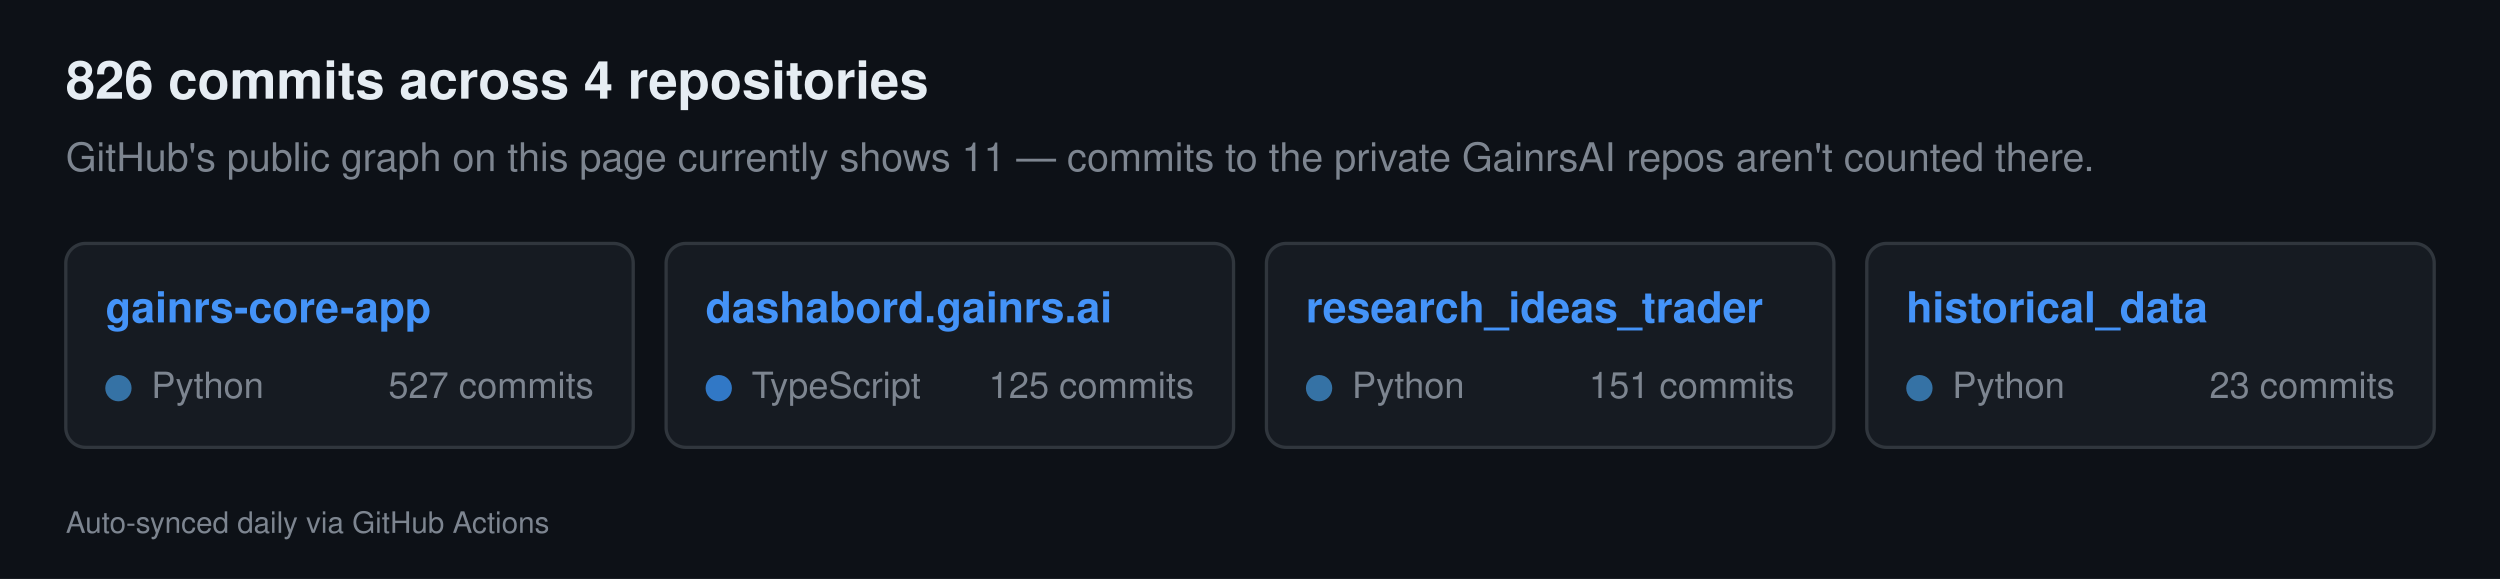
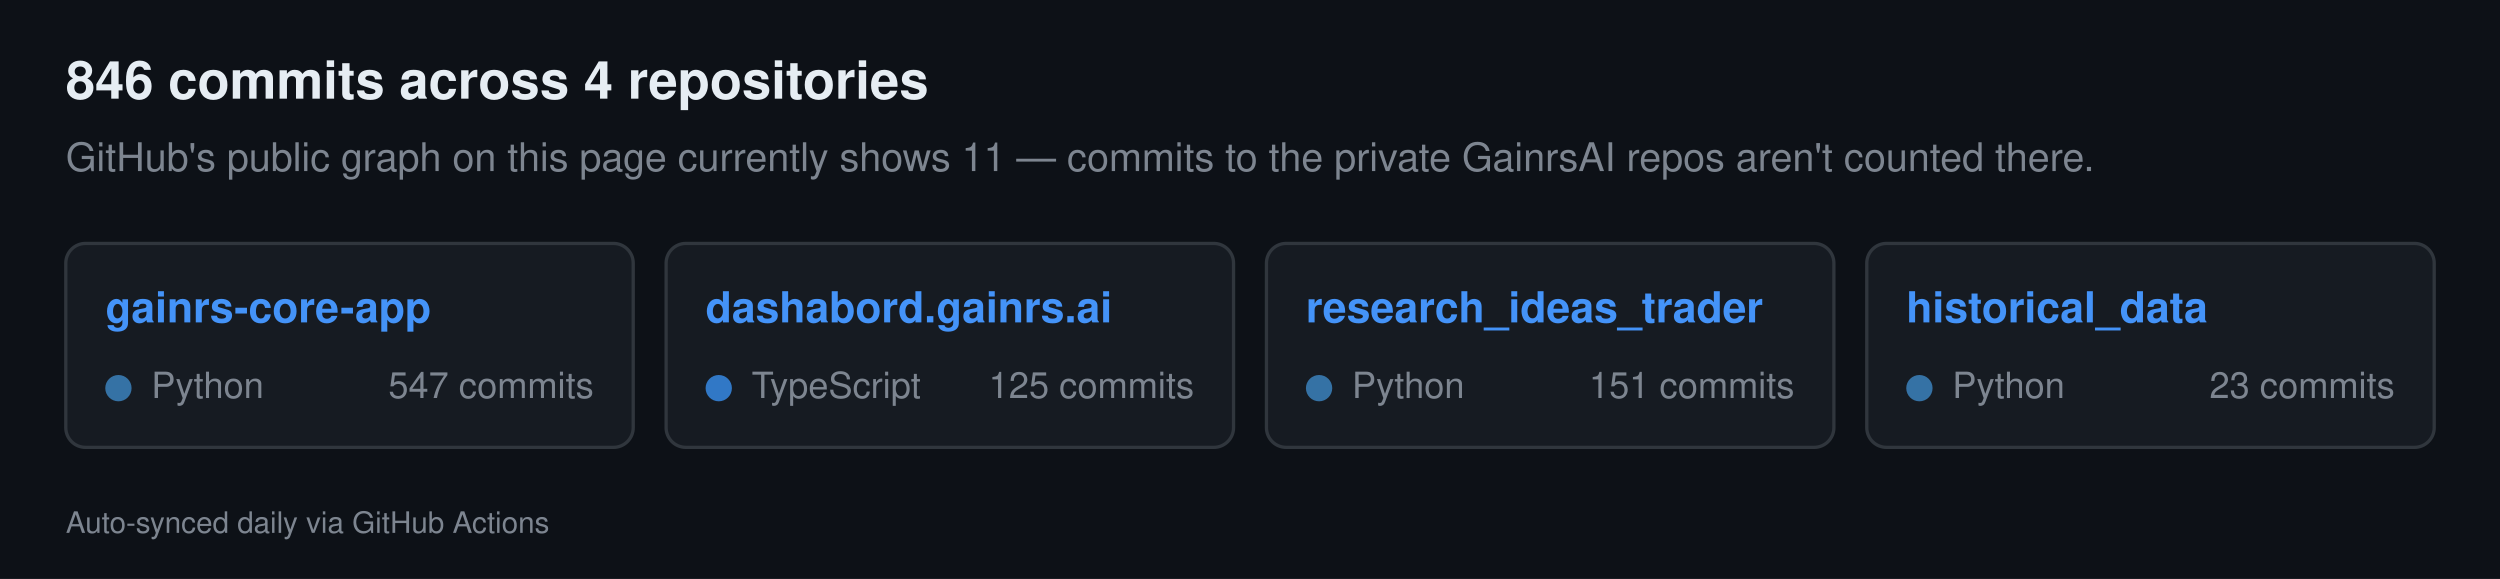
- <svg xmlns="http://www.w3.org/2000/svg" width="760" height="176" viewBox="0 0 760 176" font-family="-apple-system, BlinkMacSystemFont, 'Segoe UI', Helvetica, Arial, sans-serif" role="img" aria-label="826 commits across 4 repositories">
+ <svg xmlns="http://www.w3.org/2000/svg" width="760" height="176" viewBox="0 0 760 176" font-family="-apple-system, BlinkMacSystemFont, 'Segoe UI', Helvetica, Arial, sans-serif" role="img" aria-label="846 commits across 4 repositories">
  <rect width="760" height="176" fill="#0d1117" />
-   <text x="20" y="30" font-size="16" font-weight="600" fill="#e6edf3">826 commits across 4 repositories</text>
+   <text x="20" y="30" font-size="16" font-weight="600" fill="#e6edf3">846 commits across 4 repositories</text>
  <text x="20" y="52" font-size="12" fill="#7d8590">GitHub's public graph on this page currently shows 11 — commits to the private GainrsAI repos aren't counted there.</text>
  <rect x="20.0" y="74" width="172.5" height="62" rx="6" fill="#161b22" stroke="#30363d" />
  <text x="32.0" y="98" font-size="13" font-weight="600" fill="#4493f8">gainrs-core-app</text>
  <circle cx="36.0" cy="118" r="4" fill="#3572A5" />
  <text x="46.0" y="121" font-size="11" fill="#7d8590">Python</text>
-   <text x="180.5" y="121" font-size="11" fill="#7d8590" text-anchor="end">527 commits</text>
+   <text x="180.5" y="121" font-size="11" fill="#7d8590" text-anchor="end">547 commits</text>
  <rect x="202.5" y="74" width="172.5" height="62" rx="6" fill="#161b22" stroke="#30363d" />
  <text x="214.5" y="98" font-size="13" font-weight="600" fill="#4493f8">dashabord.gainrs.ai</text>
  <circle cx="218.5" cy="118" r="4" fill="#3178c6" />
  <text x="228.5" y="121" font-size="11" fill="#7d8590">TypeScript</text>
  <text x="363.0" y="121" font-size="11" fill="#7d8590" text-anchor="end">125 commits</text>
  <rect x="385.0" y="74" width="172.5" height="62" rx="6" fill="#161b22" stroke="#30363d" />
  <text x="397.0" y="98" font-size="13" font-weight="600" fill="#4493f8">research_ideas_trader</text>
  <circle cx="401.0" cy="118" r="4" fill="#3572A5" />
  <text x="411.0" y="121" font-size="11" fill="#7d8590">Python</text>
  <text x="545.5" y="121" font-size="11" fill="#7d8590" text-anchor="end">151 commits</text>
  <rect x="567.5" y="74" width="172.5" height="62" rx="6" fill="#161b22" stroke="#30363d" />
  <text x="579.5" y="98" font-size="13" font-weight="600" fill="#4493f8">historical_data</text>
  <circle cx="583.5" cy="118" r="4" fill="#3572A5" />
  <text x="593.5" y="121" font-size="11" fill="#7d8590">Python</text>
  <text x="728.0" y="121" font-size="11" fill="#7d8590" text-anchor="end">23 commits</text>
  <text x="20" y="162" font-size="9" fill="#7d8590">Auto-synced daily via GitHub Actions</text>
</svg>
